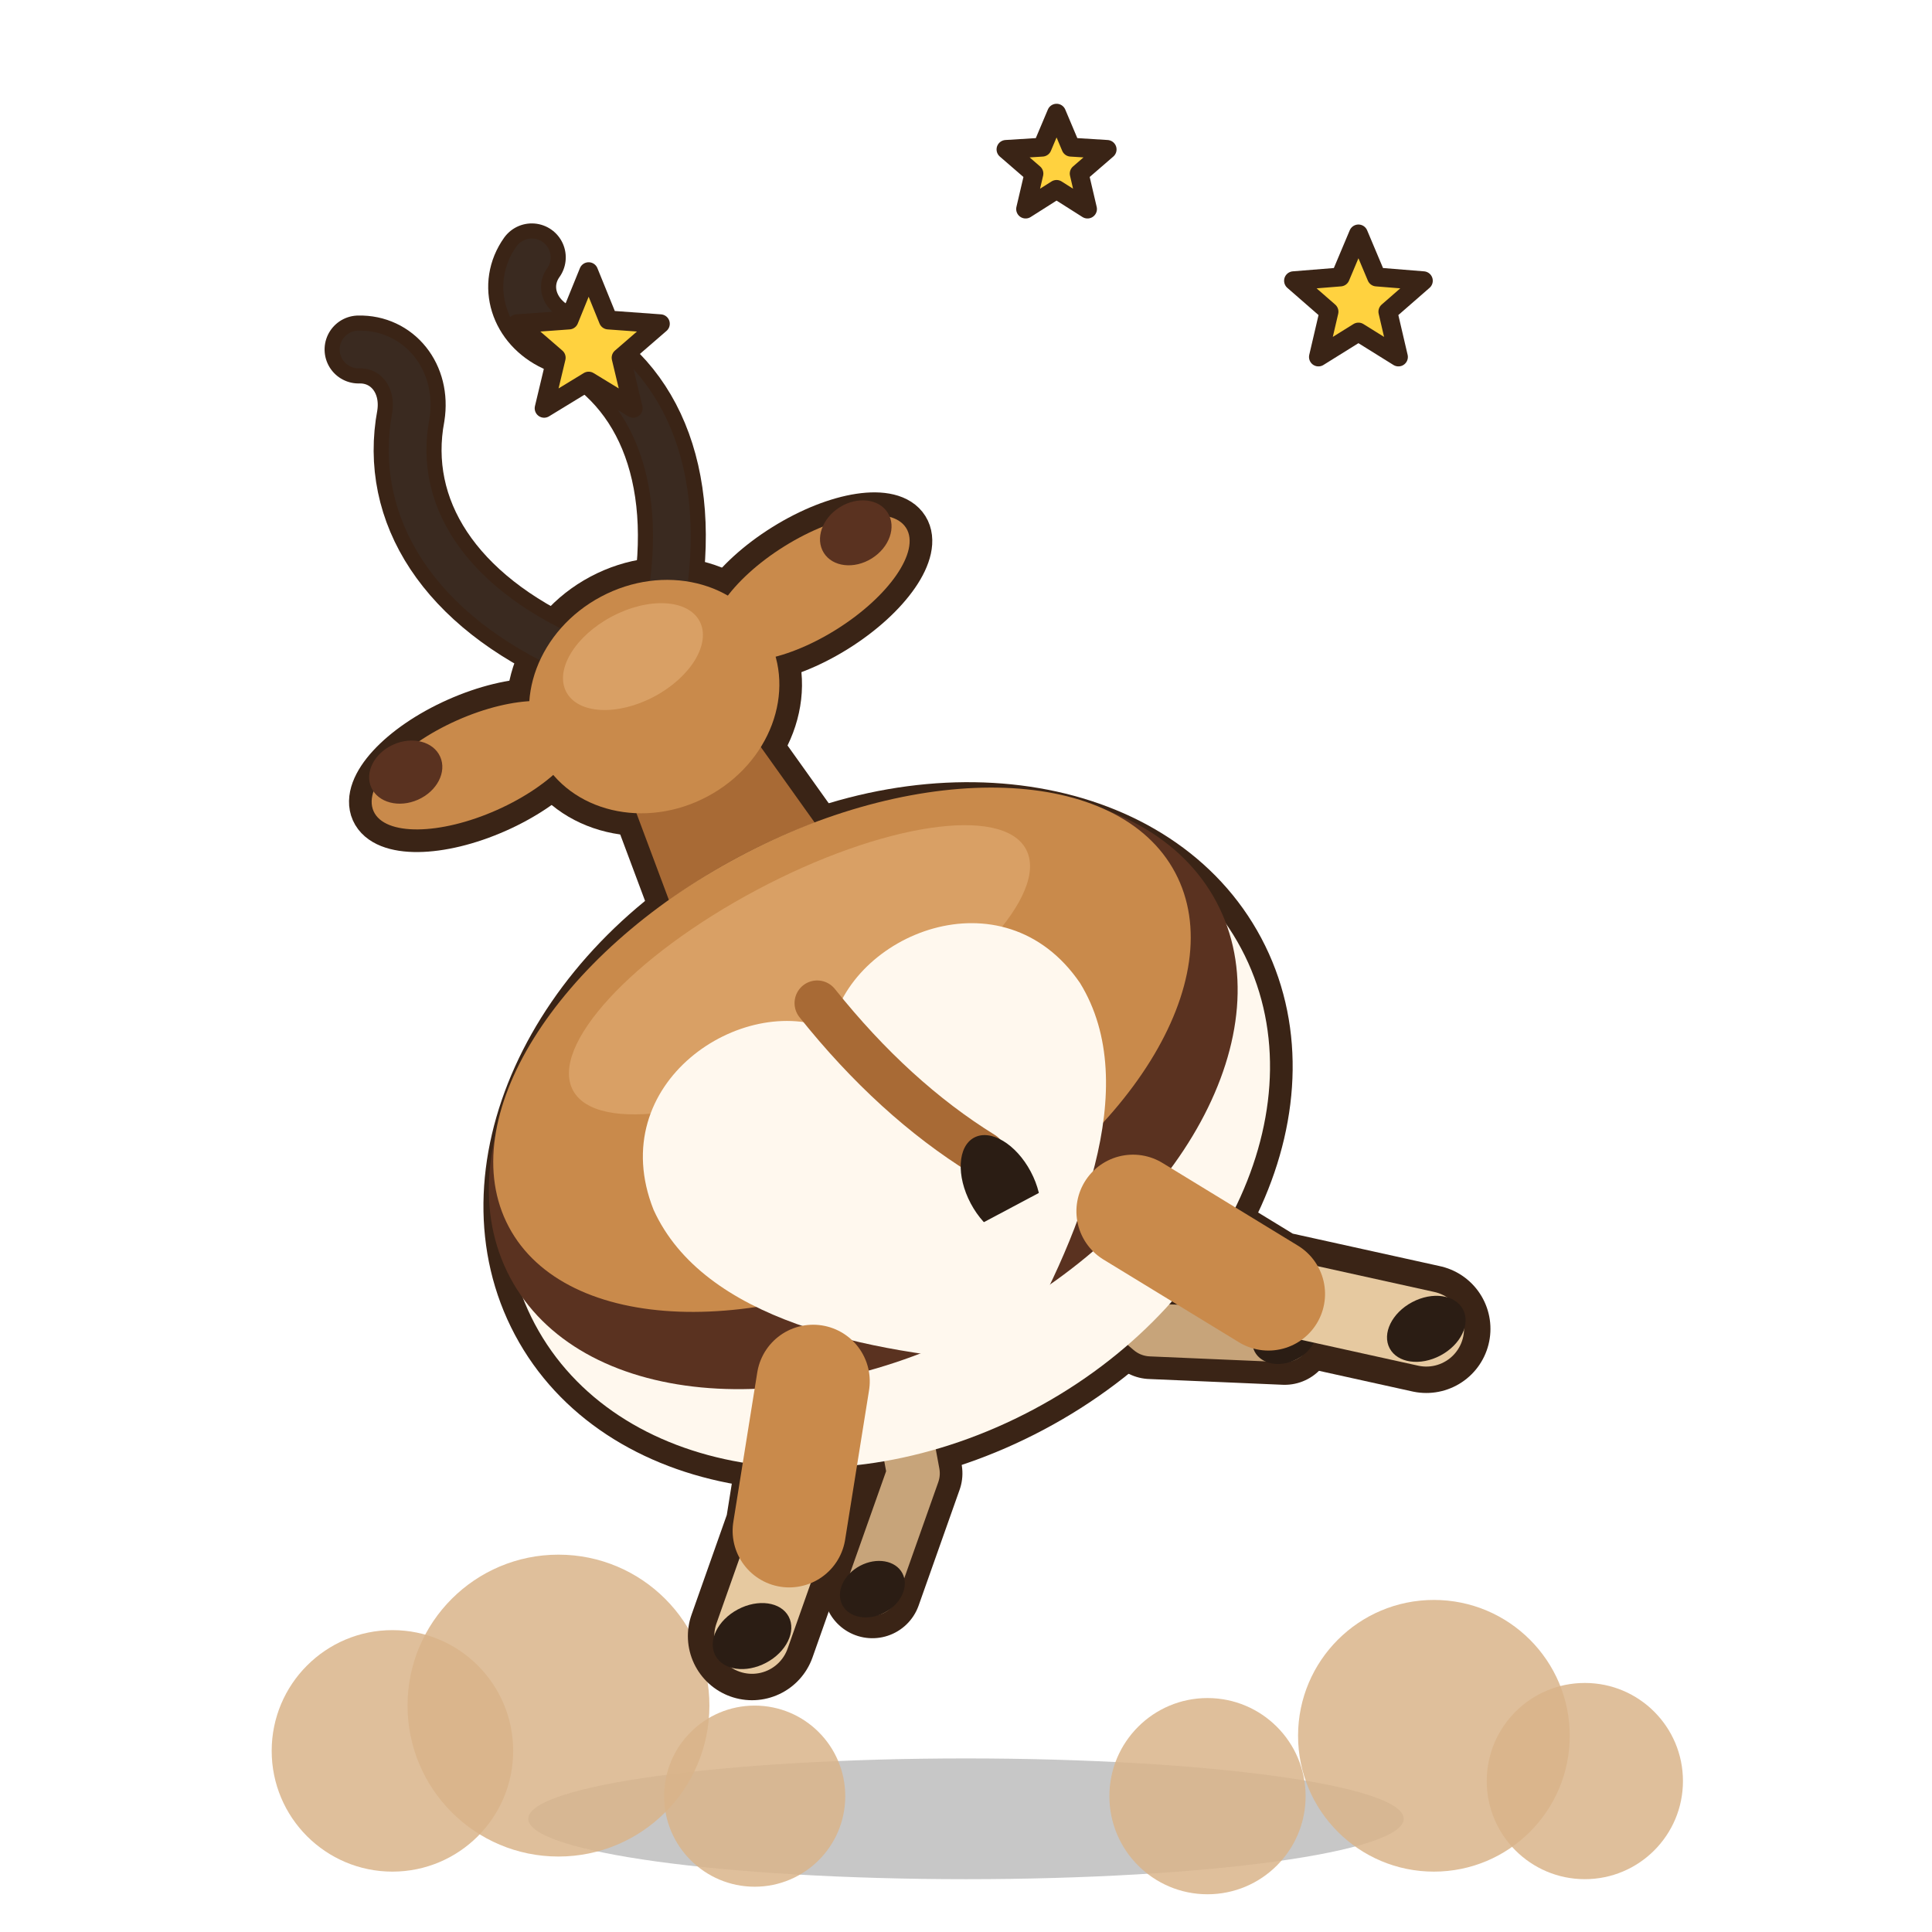
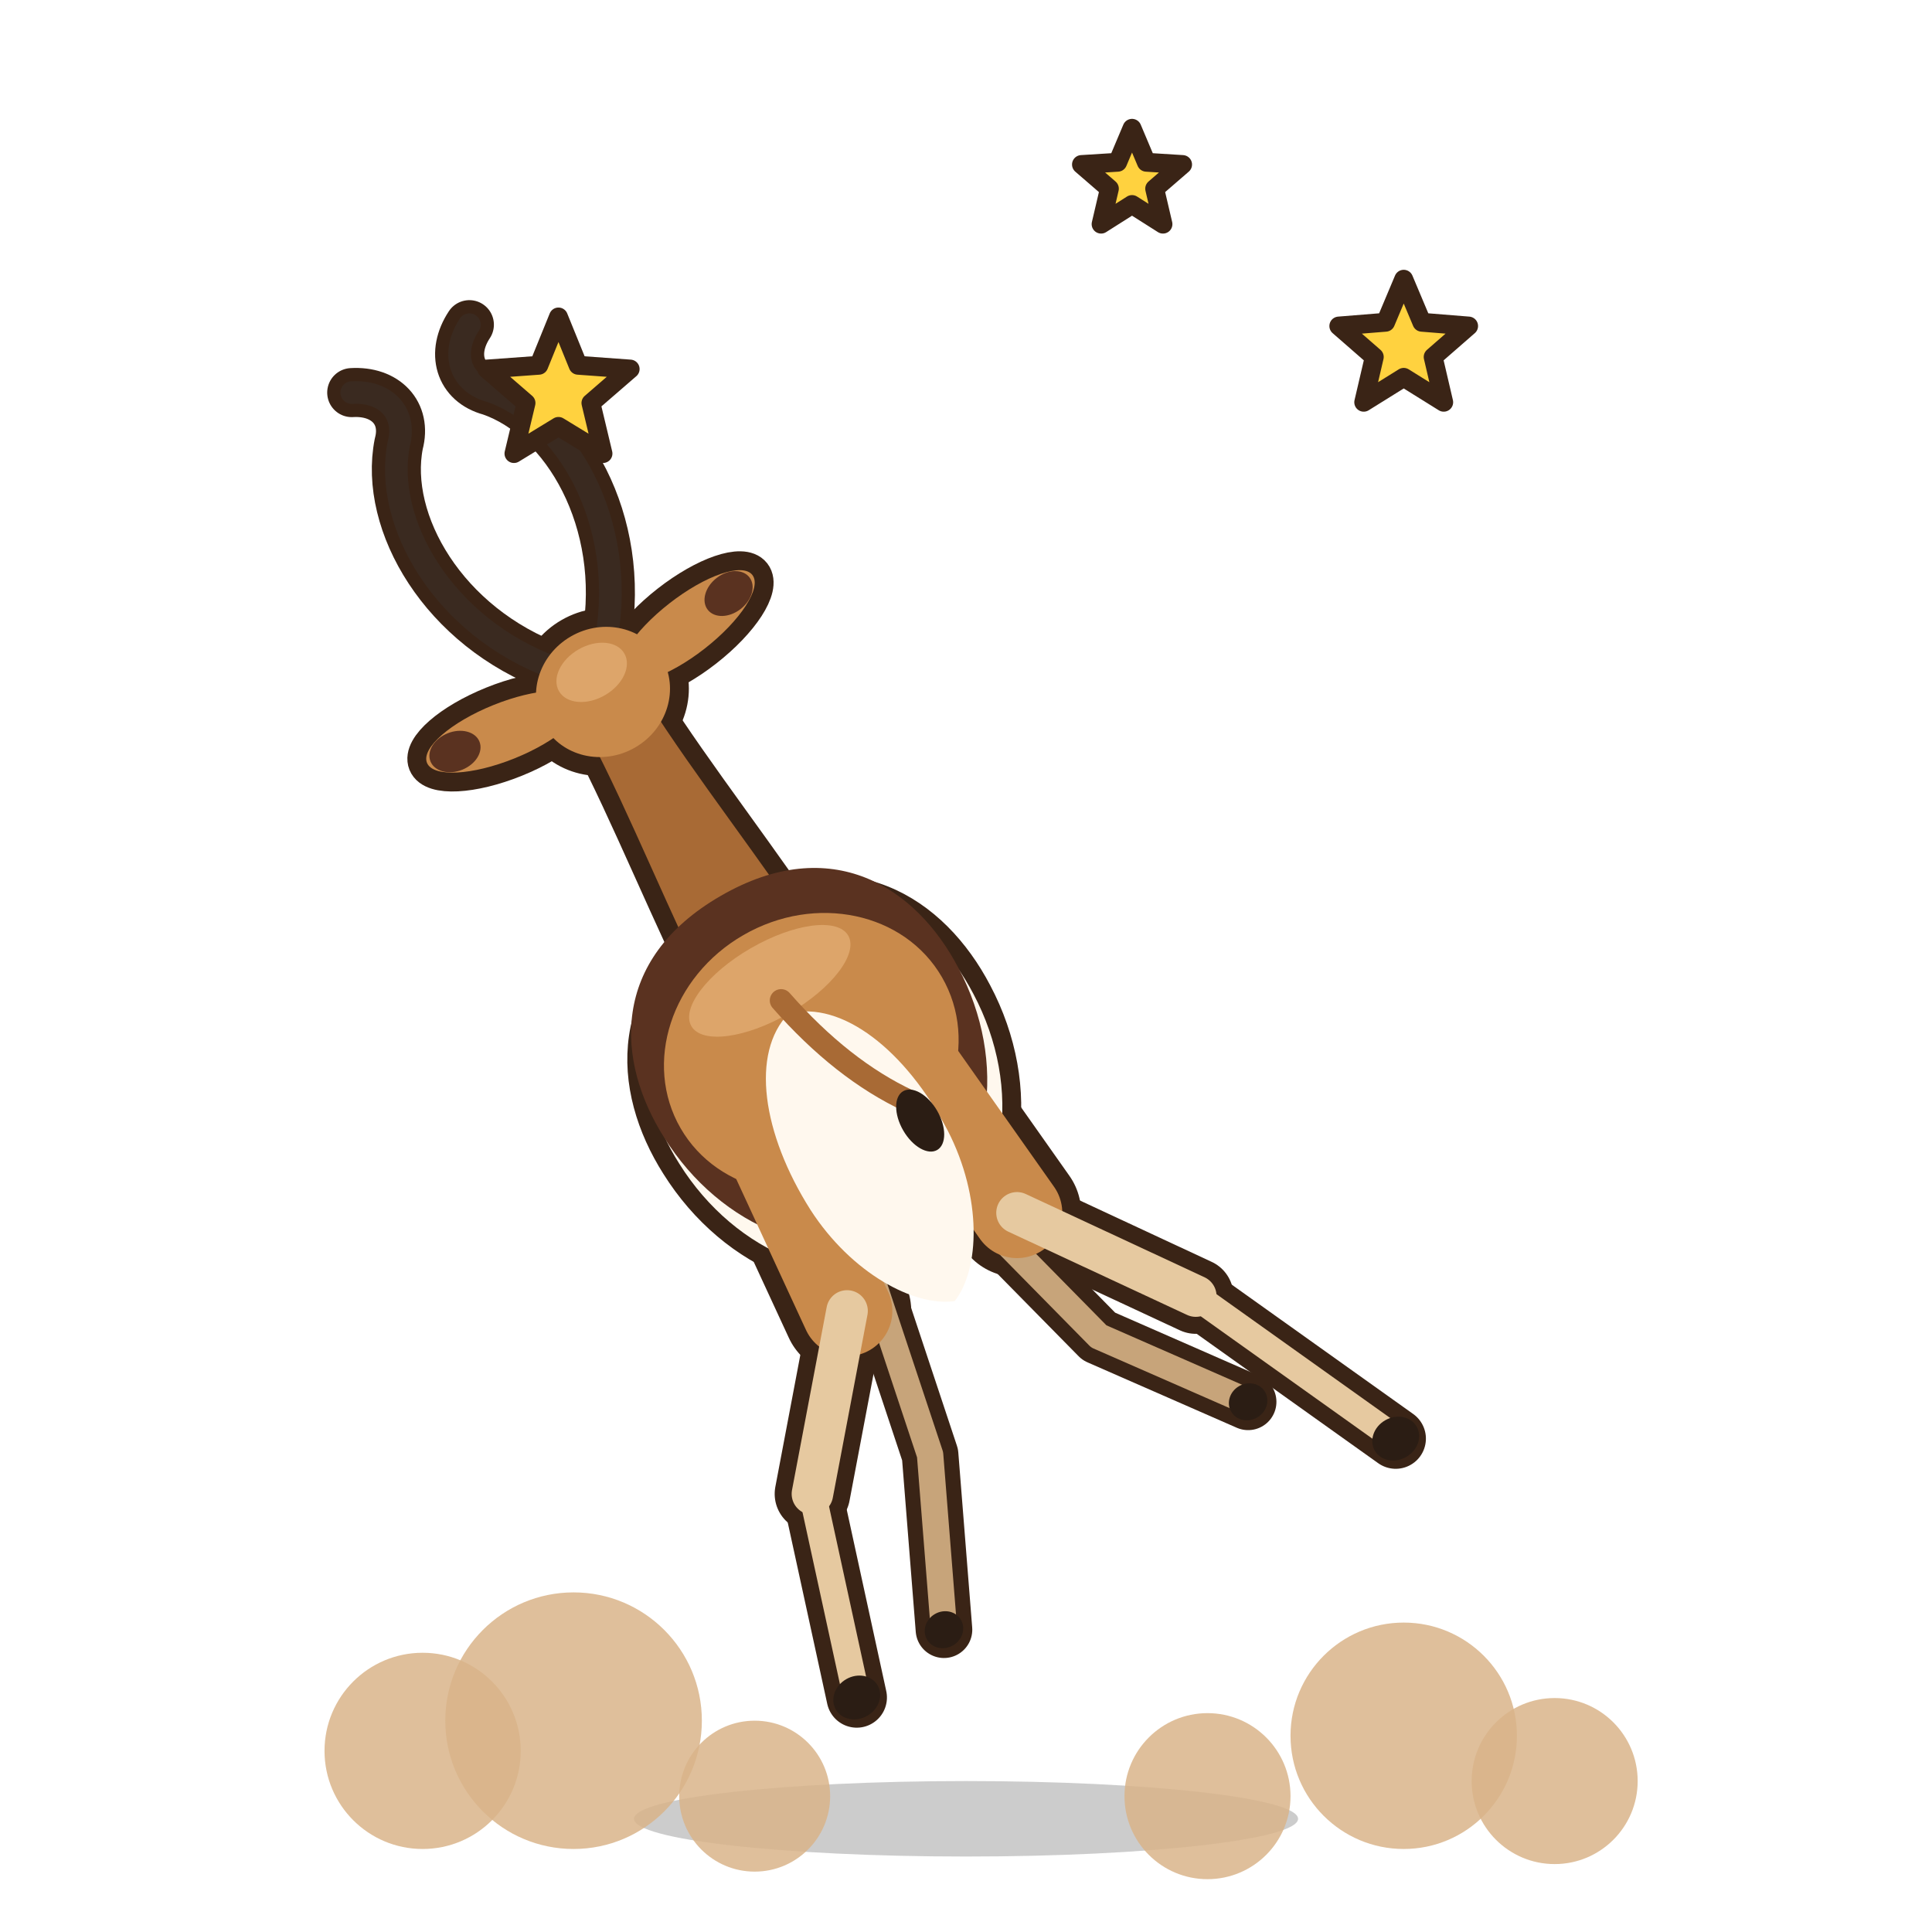
<svg xmlns="http://www.w3.org/2000/svg" width="256" height="256" viewBox="0 0 256 256">
-   <ellipse cx="128" cy="241" rx="58" ry="8" fill="#000000" fill-opacity="0.22" />
-   <circle cx="52" cy="232" r="16" fill="#D9B48A" fill-opacity="0.85" />
-   <circle cx="74" cy="226" r="20" fill="#D9B48A" fill-opacity="0.85" />
-   <circle cx="190" cy="230" r="18" fill="#D9B48A" fill-opacity="0.85" />
-   <circle cx="210" cy="236" r="13" fill="#D9B48A" fill-opacity="0.85" />
-   <circle cx="100" cy="238" r="12" fill="#D9B48A" fill-opacity="0.85" />
-   <circle cx="160" cy="238" r="13" fill="#D9B48A" fill-opacity="0.85" />
-   <g transform="rotate(-28 128 170)">
+   <ellipse cx="128" cy="241" rx="44" ry="5" fill="#000000" fill-opacity="0.2" />
+   <circle cx="56" cy="232" r="13" fill="#D9B48A" fill-opacity="0.85" />
+   <circle cx="76" cy="228" r="17" fill="#D9B48A" fill-opacity="0.85" />
+   <circle cx="186" cy="230" r="15" fill="#D9B48A" fill-opacity="0.85" />
+   <circle cx="206" cy="236" r="11" fill="#D9B48A" fill-opacity="0.85" />
+   <circle cx="100" cy="238" r="10" fill="#D9B48A" fill-opacity="0.85" />
+   <circle cx="160" cy="238" r="11" fill="#D9B48A" fill-opacity="0.85" />
+   <g transform="rotate(-30 128 175)">
    <g>
-       <path d="M116 170 L110 189 L98 200" stroke="#3A2416" stroke-width="13" fill="none" stroke-linecap="round" stroke-linejoin="round" />
-       <path d="M140 170 L146.7 187 L162 196" stroke="#3A2416" stroke-width="13" fill="none" stroke-linecap="round" stroke-linejoin="round" />
-       <path d="M114 130 L119 92 L137 92 L142 130 Z" fill="#3A2416" stroke="#3A2416" stroke-width="6" stroke-linejoin="round" />
-       <ellipse cx="128" cy="82" rx="17" ry="15" fill="#3A2416" stroke="#3A2416" stroke-width="6" />
-       <ellipse cx="103" cy="79" rx="15" ry="6.5" transform="rotate(4 103 79)" fill="#3A2416" stroke="#3A2416" stroke-width="6" />
-       <ellipse cx="153" cy="79" rx="15" ry="6.5" transform="rotate(-4 153 79)" fill="#3A2416" stroke="#3A2416" stroke-width="6" />
-       <ellipse cx="128" cy="148" rx="53" ry="41" fill="#3A2416" stroke="#3A2416" stroke-width="6" />
-       <path d="M104 172 L91.9 188 L81 198" stroke="#3A2416" stroke-width="17" fill="none" stroke-linecap="round" stroke-linejoin="round" />
-       <path d="M152 172 L162.7 190.1 L179 204" stroke="#3A2416" stroke-width="17" fill="none" stroke-linecap="round" stroke-linejoin="round" />
+       <path d="M122 154 L115 188 L105 209" stroke="#3A2416" stroke-width="7.5" fill="none" stroke-linecap="round" stroke-linejoin="round" />
+       <path d="M134 154 L142.2 185.6 L155 203" stroke="#3A2416" stroke-width="7.5" fill="none" stroke-linecap="round" stroke-linejoin="round" />
+       <path d="M120 124 C121 108 123 94.8 123.5 82.8 L132.5 82.8 C133 94.8 135 108 136 124 Z" fill="#3A2416" stroke="#3A2416" stroke-width="5" stroke-linejoin="round" />
+       <path d="M124 72.8 C114 60.8 114 44.8 121 36.8 C124 33.8 123 29.8 119 27.8" stroke="#3A2416" stroke-width="6.5" fill="none" stroke-linecap="round" stroke-linejoin="round" />
+       <path d="M132 72.8 C142 60.8 142 44.8 135 36.8 C132 33.8 133 29.8 137 27.8" stroke="#3A2416" stroke-width="6.5" fill="none" stroke-linecap="round" stroke-linejoin="round" />
+       <ellipse cx="114" cy="76.8" rx="11" ry="3.8" transform="rotate(8 114 76.8)" fill="#3A2416" stroke="#3A2416" stroke-width="5" />
+       <ellipse cx="142" cy="76.8" rx="11" ry="3.8" transform="rotate(-8 142 76.8)" fill="#3A2416" stroke="#3A2416" stroke-width="5" />
+       <ellipse cx="128" cy="78.8" rx="9" ry="8.5" fill="#3A2416" stroke="#3A2416" stroke-width="5" />
+       <path d="M128 114 C145 114 151 126 150.5 138 C150 152 141 164 128 165 C115 164 106 152 105.5 138 C105 126 111 114 128 114 Z" fill="#3A2416" stroke="#3A2416" stroke-width="5" stroke-linejoin="round" />
+       <path d="M117 144 L115 166" stroke="#3A2416" stroke-width="17" fill="none" stroke-linecap="round" stroke-linejoin="round" />
+       <path d="M115 166 L98.9 184.7" stroke="#3A2416" stroke-width="10" fill="none" stroke-linecap="round" stroke-linejoin="round" />
+       <path d="M98.9 184.7 L90.5 211" stroke="#3A2416" stroke-width="8" fill="none" stroke-linecap="round" stroke-linejoin="round" />
+       <path d="M139 144 L141 166" stroke="#3A2416" stroke-width="17" fill="none" stroke-linecap="round" stroke-linejoin="round" />
+       <path d="M141 166 L156 187.4" stroke="#3A2416" stroke-width="10" fill="none" stroke-linecap="round" stroke-linejoin="round" />
+       <path d="M156 187.4 L169.5 217" stroke="#3A2416" stroke-width="8" fill="none" stroke-linecap="round" stroke-linejoin="round" />
    </g>
-     <path d="M116 170 L110 189 L98 200" stroke="#C7A47A" stroke-width="7" fill="none" stroke-linecap="round" stroke-linejoin="round" />
-     <ellipse cx="98" cy="200" rx="4.5" ry="3.5" fill="#2B1D14" />
-     <path d="M140 170 L146.7 187 L162 196" stroke="#C7A47A" stroke-width="7" fill="none" stroke-linecap="round" stroke-linejoin="round" />
-     <ellipse cx="162" cy="196" rx="4.5" ry="3.5" fill="#2B1D14" />
-     <path d="M114 130 L119 92 L137 92 L142 130 Z" fill="#A86A35" />
-     <path d="M121 72 C110 58 109 44 117 34 C120 30 119 25 115 23" stroke="#3A2416" stroke-width="9" fill="none" stroke-linecap="round" />
-     <path d="M121 72 C110 58 109 44 117 34 C120 30 119 25 115 23" stroke="#3A2A20" stroke-width="5" fill="none" stroke-linecap="round" />
-     <path d="M135 72 C146 58 147 44 139 34 C136 30 137 25 141 23" stroke="#3A2416" stroke-width="9" fill="none" stroke-linecap="round" />
-     <path d="M135 72 C146 58 147 44 139 34 C136 30 137 25 141 23" stroke="#3A2A20" stroke-width="5" fill="none" stroke-linecap="round" />
-     <ellipse cx="103" cy="79" rx="15" ry="6.5" transform="rotate(4 103 79)" fill="#C98A4B" />
-     <ellipse cx="94" cy="76" rx="5" ry="4" transform="rotate(4 103 79)" fill="#5A3220" />
-     <ellipse cx="153" cy="79" rx="15" ry="6.5" transform="rotate(-4 153 79)" fill="#C98A4B" />
-     <ellipse cx="162" cy="76" rx="5" ry="4" transform="rotate(-4 153 79)" fill="#5A3220" />
-     <ellipse cx="128" cy="82" rx="17" ry="15" fill="#C98A4B" />
-     <ellipse cx="128" cy="76" rx="10" ry="6" fill="#D9A065" />
-     <ellipse cx="128" cy="148" rx="53" ry="41" fill="#FFF8EE" />
-     <ellipse cx="128" cy="141" rx="53" ry="35" fill="#5A3220" />
-     <ellipse cx="128" cy="135" rx="50" ry="29" fill="#C98A4B" />
-     <ellipse cx="128" cy="123" rx="34" ry="12" fill="#D9A065" />
-     <path d="M128 132 C120 122 98 124 96 142 C95 158 112 172 128 182 C144 172 161 158 160 142 C158 124 136 122 128 132 Z" fill="#FFF8EE" />
-     <path d="M128 128 Q131 144 138 156" stroke="#A86A35" stroke-width="6" fill="none" stroke-linecap="round" />
-     <ellipse cx="138" cy="161" rx="4.5" ry="7.5" fill="#2B1D14" />
-     <path d="M104 172 L91.9 188 L81 198" stroke="#E6C9A0" stroke-width="10" fill="none" stroke-linecap="round" stroke-linejoin="round" />
-     <path d="M104 172 L91.9 188" stroke="#C98A4B" stroke-width="15" fill="none" stroke-linecap="round" />
-     <ellipse cx="81" cy="198" rx="5.5" ry="4" fill="#2B1D14" />
-     <path d="M152 172 L162.7 190.1 L179 204" stroke="#E6C9A0" stroke-width="10" fill="none" stroke-linecap="round" stroke-linejoin="round" />
-     <path d="M152 172 L162.7 190.1" stroke="#C98A4B" stroke-width="15" fill="none" stroke-linecap="round" />
-     <ellipse cx="179" cy="204" rx="5.5" ry="4" fill="#2B1D14" />
-     <path d="M110 164 C116 172 122 178 128 182 C134 178 140 172 146 164 Z" fill="#FFF8EE" />
+     <path d="M122 154 L115 188 L105 209" stroke="#C7A47A" stroke-width="3.5" fill="none" stroke-linecap="round" stroke-linejoin="round" />
+     <ellipse cx="105" cy="209" rx="2.6" ry="2.4" fill="#2B1D14" />
+     <path d="M134 154 L142.2 185.6 L155 203" stroke="#C7A47A" stroke-width="3.5" fill="none" stroke-linecap="round" stroke-linejoin="round" />
+     <ellipse cx="155" cy="203" rx="2.6" ry="2.4" fill="#2B1D14" />
+     <path d="M120 124 C121 108 123 94.8 123.5 82.8 L132.5 82.8 C133 94.8 135 108 136 124 Z" fill="#A86A35" />
+     <path d="M124 72.8 C114 60.8 114 44.8 121 36.8 C124 33.8 123 29.8 119 27.8" stroke="#3A2A20" stroke-width="3" fill="none" stroke-linecap="round" stroke-linejoin="round" />
+     <path d="M132 72.8 C142 60.8 142 44.8 135 36.8 C132 33.8 133 29.8 137 27.8" stroke="#3A2A20" stroke-width="3" fill="none" stroke-linecap="round" stroke-linejoin="round" />
+     <ellipse cx="114" cy="76.8" rx="11" ry="3.8" transform="rotate(8 114 76.8)" fill="#C98A4B" />
+     <ellipse cx="107" cy="76.8" rx="3.5" ry="2.6" transform="rotate(8 114 76.8)" fill="#5A3220" />
+     <ellipse cx="142" cy="76.8" rx="11" ry="3.8" transform="rotate(-8 142 76.8)" fill="#C98A4B" />
+     <ellipse cx="149" cy="76.8" rx="3.5" ry="2.6" transform="rotate(-8 142 76.8)" fill="#5A3220" />
+     <ellipse cx="128" cy="78.8" rx="9" ry="8.5" fill="#C98A4B" />
+     <ellipse cx="128" cy="75.8" rx="5" ry="3.5" fill="#DDA56A" />
+     <path d="M128 114 C145 114 151 126 150.5 138 C150 152 141 164 128 165 C115 164 106 152 105.5 138 C105 126 111 114 128 114 Z" fill="#FFF8EE" />
+     <path d="M128 114 C145 114 151 126 150.5 138 C150 152 141 164 128 165 C115 164 106 152 105.5 138 C105 126 111 114 128 114 Z" fill="#5A3220" transform="translate(0 -4)" />
+     <ellipse cx="128" cy="134" rx="20" ry="18" fill="#C98A4B" />
+     <ellipse cx="128" cy="123" rx="12" ry="5" fill="#DDA56A" />
+     <path d="M117 144 L115 166" stroke="#C98A4B" stroke-width="12" fill="none" stroke-linecap="round" stroke-linejoin="round" />
+     <path d="M139 144 L141 166" stroke="#C98A4B" stroke-width="12" fill="none" stroke-linecap="round" stroke-linejoin="round" />
+     <path d="M128 128 C135 130 139 140 138.5 152 C138 162 133 170 128 172 C123 170 118 162 117.5 152 C117 140 121 130 128 128 Z" fill="#FFF8EE" />
+     <path d="M128 126 Q130.4 138 136 146" stroke="#A86A35" stroke-width="3" fill="none" stroke-linecap="round" />
+     <ellipse cx="136" cy="149" rx="2.6" ry="4.5" fill="#2B1D14" />
+     <path d="M115 166 L98.9 184.7" stroke="#E6C9A0" stroke-width="5.5" fill="none" stroke-linecap="round" stroke-linejoin="round" />
+     <path d="M98.9 184.7 L90.5 211" stroke="#E6C9A0" stroke-width="3.6" fill="none" stroke-linecap="round" stroke-linejoin="round" />
+     <ellipse cx="90.5" cy="211" rx="3.2" ry="2.8" fill="#2B1D14" />
+     <path d="M141 166 L156 187.4" stroke="#E6C9A0" stroke-width="5.5" fill="none" stroke-linecap="round" stroke-linejoin="round" />
+     <path d="M156 187.4 L169.5 217" stroke="#E6C9A0" stroke-width="3.6" fill="none" stroke-linecap="round" stroke-linejoin="round" />
+     <ellipse cx="169.5" cy="217" rx="3.2" ry="2.8" fill="#2B1D14" />
  </g>
-   <polygon points="78,36 80.6,42.4 87.5,42.9 82.3,47.4 83.9,54.1 78,50.5 72.1,54.1 73.7,47.4 68.5,42.9 75.4,42.4" fill="#FFD23F" stroke="#3A2416" stroke-width="2.5" stroke-linejoin="round" />
-   <polygon points="180,31 182.4,36.7 188.6,37.2 183.9,41.3 185.3,47.3 180,44 174.7,47.3 176.1,41.3 171.4,37.2 177.6,36.7" fill="#FFD23F" stroke="#3A2416" stroke-width="2.5" stroke-linejoin="round" />
-   <polygon points="140,15 141.9,19.5 146.7,19.8 143,23 144.1,27.7 140,25.1 135.9,27.7 137,23 133.3,19.8 138.1,19.5" fill="#FFD23F" stroke="#3A2416" stroke-width="2.5" stroke-linejoin="round" />
+   <polygon points="74,42 76.6,48.4 83.5,48.9 78.3,53.4 79.9,60.1 74,56.5 68.1,60.1 69.7,53.4 64.5,48.9 71.4,48.4" fill="#FFD23F" stroke="#3A2416" stroke-width="2.5" stroke-linejoin="round" />
+   <polygon points="186,37 188.4,42.7 194.6,43.2 189.9,47.3 191.3,53.3 186,50 180.7,53.3 182.1,47.3 177.4,43.2 183.6,42.7" fill="#FFD23F" stroke="#3A2416" stroke-width="2.5" stroke-linejoin="round" />
+   <polygon points="150,17 151.9,21.5 156.7,21.8 153,25 154.1,29.7 150,27.1 145.9,29.7 147,25 143.3,21.8 148.1,21.5" fill="#FFD23F" stroke="#3A2416" stroke-width="2.5" stroke-linejoin="round" />
</svg>
